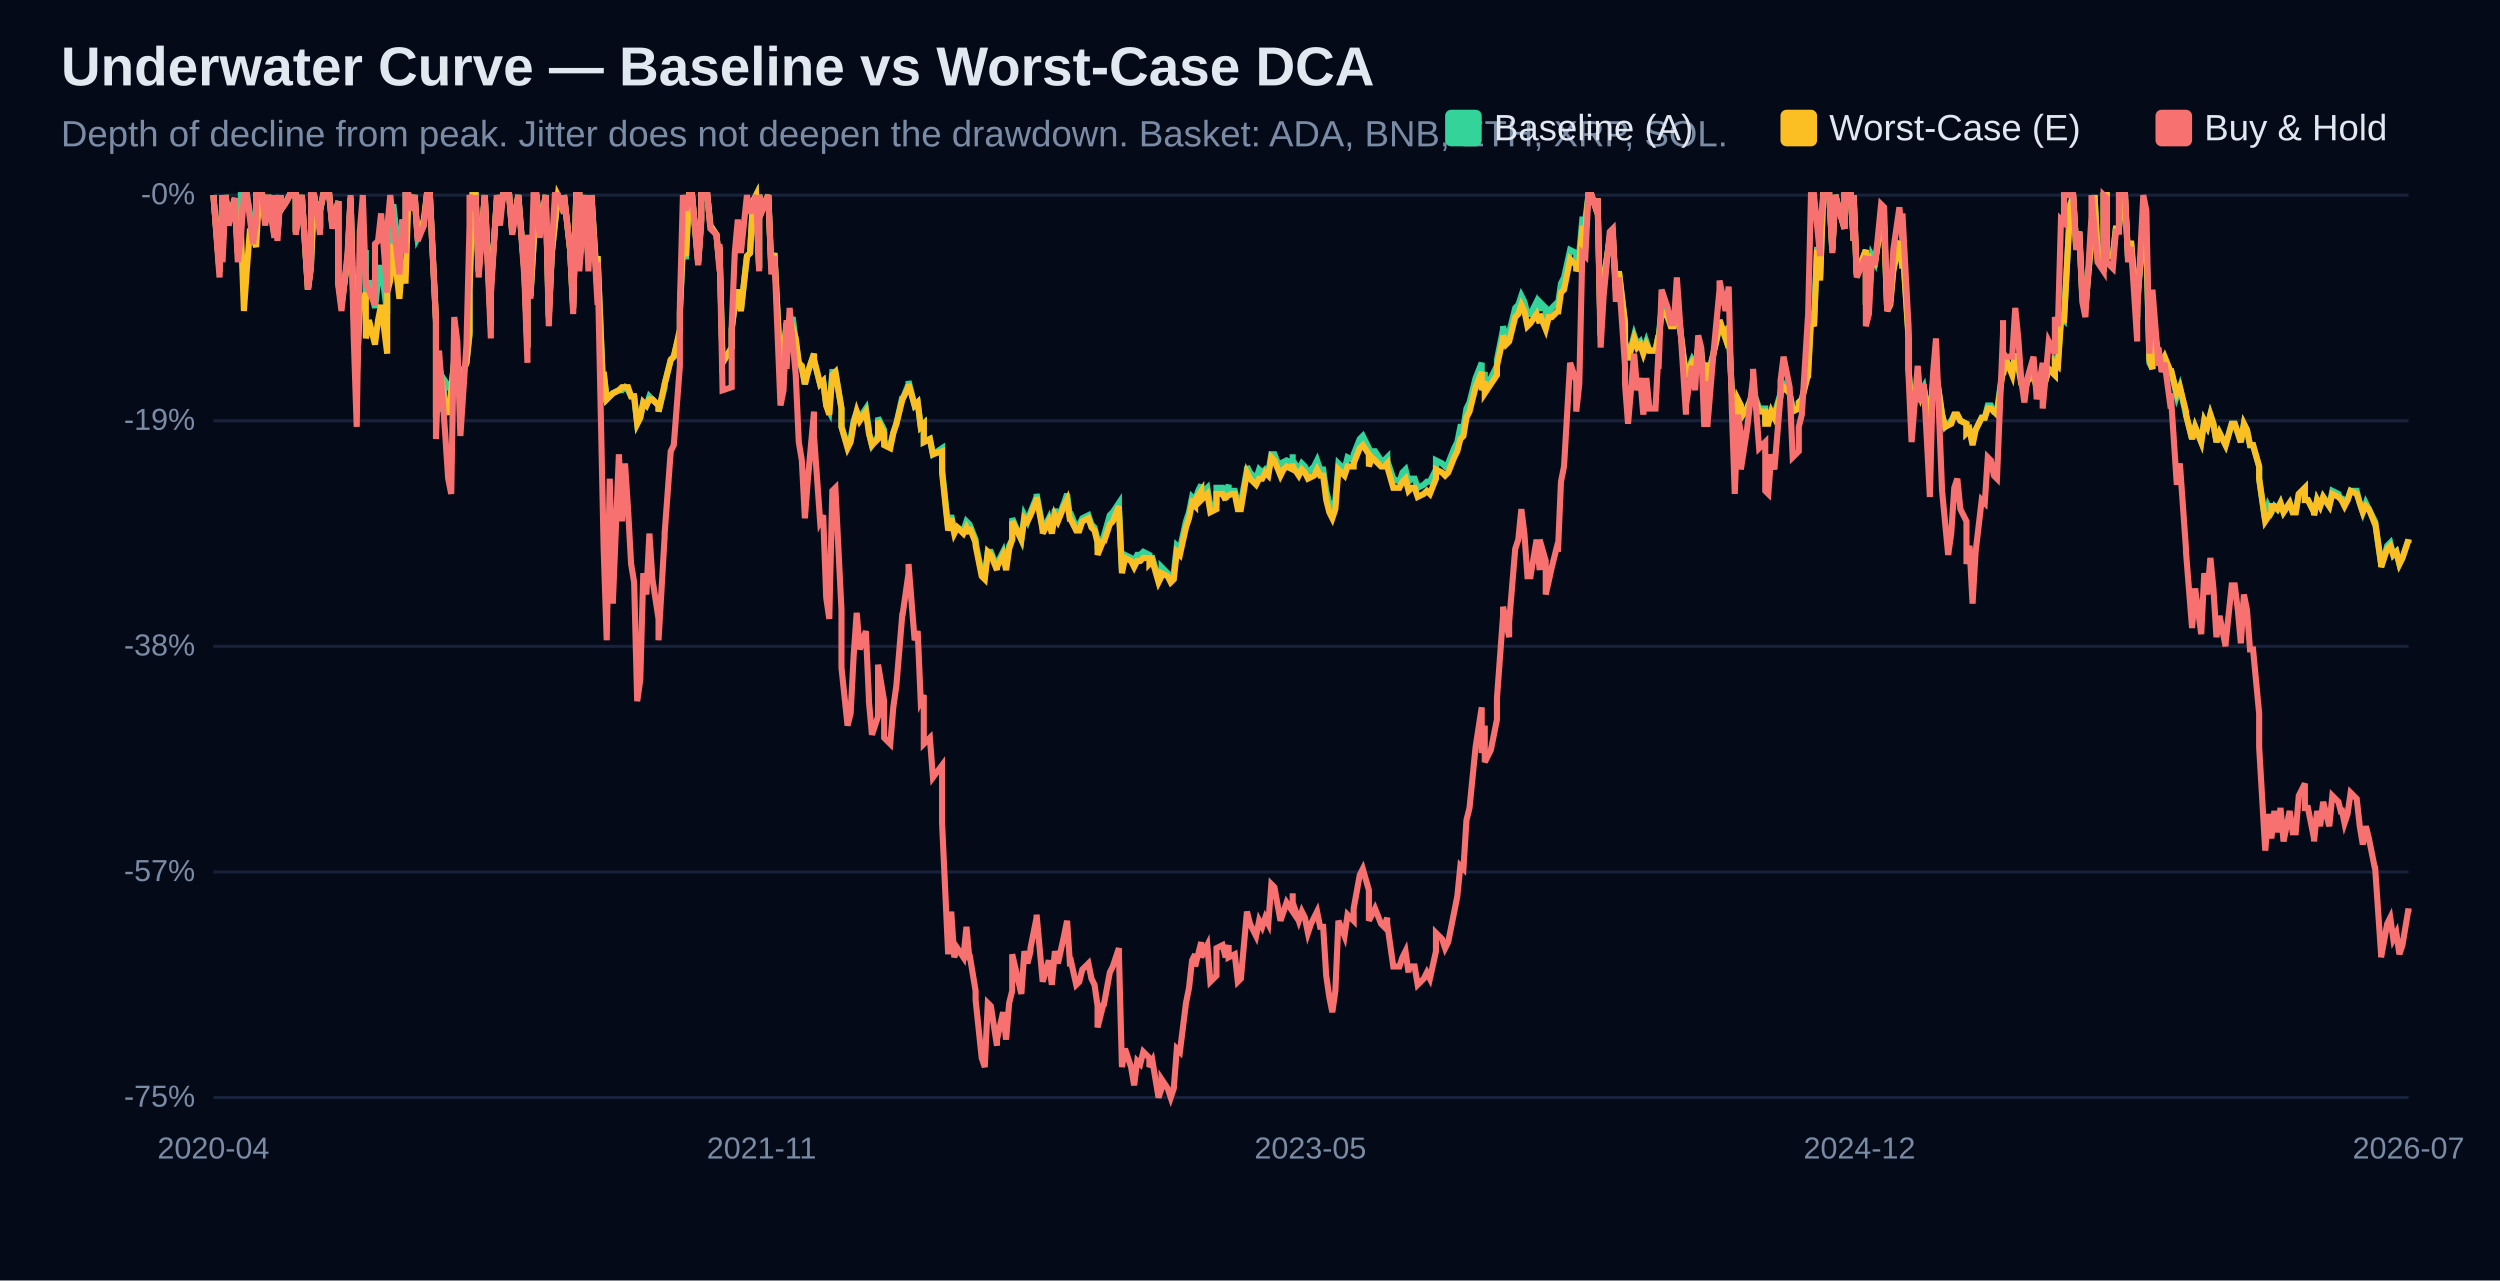
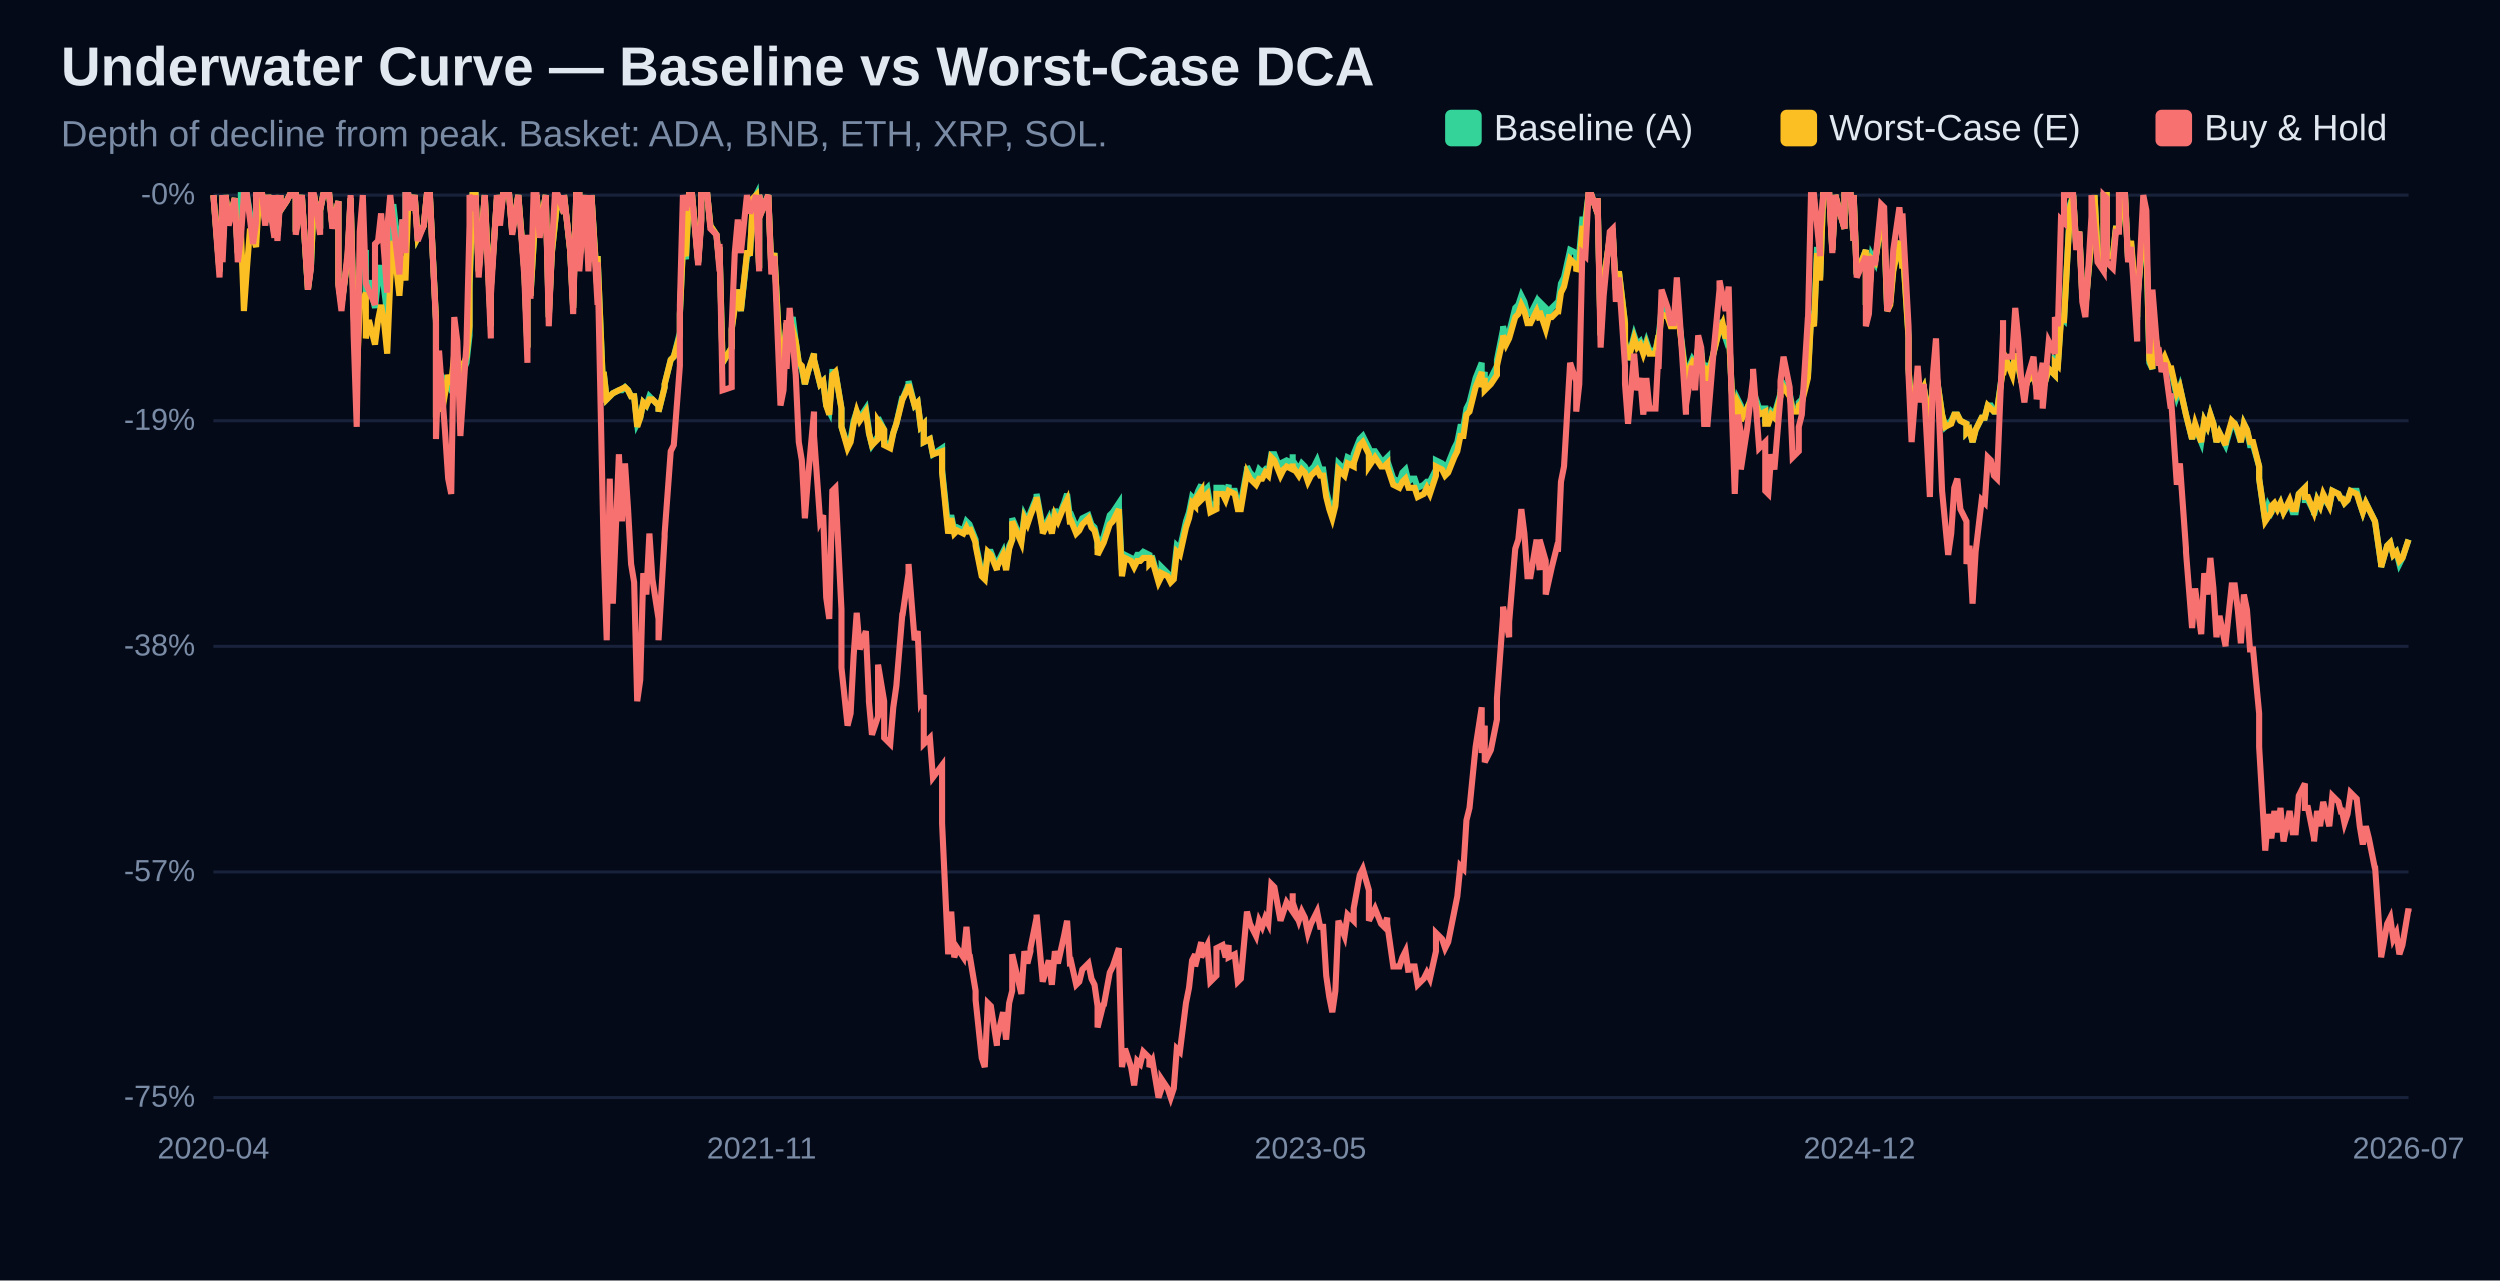
<svg xmlns="http://www.w3.org/2000/svg" width="820" height="420" viewBox="0 0 820 420" font-family="Plus Jakarta Sans,Segoe UI,Arial,sans-serif">
  <rect width="820" height="420" fill="#050a18" />
  <text x="20" y="28" font-size="18" font-weight="700" fill="#e2e8f0">Underwater Curve — Baseline vs Worst-Case DCA</text>
-   <text x="20" y="48" font-size="12" fill="#7a8ba5">Depth of decline from peak. Jitter does not deepen the drawdown. Basket: ADA, BNB, ETH, XRP, SOL.</text>
+   <text x="20" y="48" font-size="12" fill="#7a8ba5">Depth of decline from peak. Basket: ADA, BNB, ETH, XRP, SOL.</text>
  <line x1="70" y1="64.0" x2="790" y2="64.0" stroke="#18223a" stroke-width="1" />
  <text x="64" y="67.0" font-size="10" fill="#7a8ba5" text-anchor="end">-0%</text>
  <line x1="70" y1="138.0" x2="790" y2="138.0" stroke="#18223a" stroke-width="1" />
  <text x="64" y="141.0" font-size="10" fill="#7a8ba5" text-anchor="end">-19%</text>
  <line x1="70" y1="212.0" x2="790" y2="212.0" stroke="#18223a" stroke-width="1" />
  <text x="64" y="215.0" font-size="10" fill="#7a8ba5" text-anchor="end">-38%</text>
  <line x1="70" y1="286.0" x2="790" y2="286.0" stroke="#18223a" stroke-width="1" />
  <text x="64" y="289.0" font-size="10" fill="#7a8ba5" text-anchor="end">-57%</text>
  <line x1="70" y1="360.0" x2="790" y2="360.0" stroke="#18223a" stroke-width="1" />
  <text x="64" y="363.0" font-size="10" fill="#7a8ba5" text-anchor="end">-75%</text>
  <text x="70.0" y="380" font-size="10" fill="#7a8ba5" text-anchor="middle">2020-04</text>
  <text x="249.8" y="380" font-size="10" fill="#7a8ba5" text-anchor="middle">2021-11</text>
  <text x="429.8" y="380" font-size="10" fill="#7a8ba5" text-anchor="middle">2023-05</text>
  <text x="609.9" y="380" font-size="10" fill="#7a8ba5" text-anchor="middle">2024-12</text>
  <text x="790.0" y="380" font-size="10" fill="#7a8ba5" text-anchor="middle">2026-07</text>
  <polyline points="70,64 72,89 73,64 73,81 74,64 75,73 77,65 78,83 79,76 79,64 81,64 83,76 84,71 84,64 86,64 87,73 88,64 90,77 90,64 91,77 92,64 92,69 94,66 95,64 97,64 97,76 99,64 101,95 102,87 103,64 103,64 105,75 105,69 106,64 108,64 109,74 111,66 111,93 112,100 114,85 115,65 116,103 117,124 118,88 120,82 120,98 121,92 123,101 124,92 125,87 127,103 127,84 128,79 129,67 131,85 132,72 133,80 133,64 134,64 135,69 136,64 137,78 139,74 140,64 141,64 143,105 143,137 144,119 145,135 146,125 148,128 149,118 150,119 151,124 153,119 154,110 154,95 155,64 156,64 157,89 159,64 161,107 161,94 163,65 163,64 164,71 165,64 167,64 168,76 170,64 172,89 173,114 173,85 174,97 176,64 176,64 177,75 179,64 180,104 181,83 183,64 183,64 185,70 185,64 187,82 188,101 189,64 190,64 190,86 192,64 193,86 194,64 196,96 196,84 198,132 198,122 199,131 201,129 203,128 204,128 205,127 206,128 207,130 208,130 209,139 210,137 211,132 212,133 213,130 214,131 216,133 216,135 218,127 218,126 220,118 221,117 223,109 223,103 224,81 225,85 226,64 227,64 229,86 230,72 230,64 232,64 233,74 235,77 236,87 236,81 237,119 240,114 240,108 241,100 242,95 243,102 245,84 246,83 247,66 248,64 249,88 249,64 250,68 252,64 253,88 254,83 256,121 257,116 258,106 258,112 260,104 261,112 262,119 263,121 264,126 265,122 267,116 267,118 269,126 270,125 271,133 272,135 273,122 274,122 276,134 276,140 278,146 279,144 280,138 281,135 282,137 284,134 285,141 285,142 286,146 288,143 288,137 290,141 290,145 292,146 293,142 294,139 296,130 296,131 298,126 298,125 300,133 301,132 302,140 303,139 303,145 305,144 306,149 309,147 309,152 309,154 311,173 312,169 313,174 314,173 316,174 316,174 317,171 318,172 320,177 320,178 322,188 323,189 324,181 325,181 327,186 327,185 329,181 330,186 331,179 332,177 332,170 335,177 336,169 337,171 338,168 338,168 340,163 340,162 342,173 342,174 344,170 345,174 346,167 347,170 349,165 350,162 351,170 351,168 353,173 354,172 355,170 357,169 358,172 359,173 360,177 360,180 362,176 362,176 364,169 365,168 367,165 367,166 368,187 369,182 371,183 372,184 373,182 374,182 375,181 377,182 377,183 378,183 380,190 381,188 381,186 383,188 384,189 385,188 386,179 387,180 389,171 390,168 391,163 392,164 393,161 394,159 394,162 396,160 397,166 399,165 399,160 401,160 402,162 403,159 403,161 405,161 406,165 407,165 409,154 409,153 410,155 412,157 413,154 414,155 415,154 416,155 417,149 418,149 420,154 420,152 422,151 424,152 424,149 424,151 426,154 427,152 428,153 429,155 431,153 432,151 433,154 434,154 435,161 436,165 437,168 438,164 439,152 441,154 442,150 444,151 444,149 444,149 446,144 447,143 449,147 449,151 450,148 451,148 453,151 454,151 455,150 455,151 457,157 459,158 460,155 461,154 462,158 462,158 463,157 464,157 465,160 467,159 468,158 469,158 471,154 471,153 471,151 473,152 474,153 475,152 477,147 478,145 479,140 480,140 481,134 482,132 484,124 486,119 486,125 487,122 487,126 489,124 491,120 491,118 493,108 493,107 494,111 495,109 497,101 498,100 499,97 500,99 501,103 502,103 504,99 505,102 505,99 507,101 507,104 509,101 511,99 511,100 512,93 513,91 515,82 517,83 517,86 518,83 519,72 520,72 521,64 522,64 524,70 524,65 525,110 526,92 528,78 529,77 530,95 531,89 533,106 533,112 534,118 536,110 537,113 538,112 539,115 540,112 541,115 543,115 544,110 544,111 545,101 547,104 548,106 549,106 550,99 551,107 553,124 553,123 555,118 556,120 557,114 558,115 559,125 560,119 560,124 562,116 564,107 564,105 566,111 567,107 568,128 569,141 570,131 571,133 571,137 573,134 575,129 575,128 577,134 579,134 579,138 580,138 581,135 582,136 584,129 584,128 585,126 587,129 588,134 590,134 590,132 591,131 593,122 593,123 594,104 595,106 596,81 597,91 598,64 600,64 601,82 602,64 603,68 605,75 605,64 607,64 608,79 608,64 609,90 612,82 612,100 613,97 614,84 615,86 617,73 618,74 619,102 620,99 621,88 623,79 624,88 624,80 626,110 626,121 627,134 629,126 630,129 631,127 632,133 633,138 634,125 635,122 637,136 637,136 638,140 640,138 641,136 642,136 643,138 645,139 645,142 646,141 647,145 648,141 650,137 651,137 652,133 653,133 654,135 655,135 657,120 657,122 658,118 660,122 661,116 662,120 663,125 664,128 665,125 667,123 668,127 668,127 670,123 670,128 672,121 674,123 674,118 675,119 676,104 677,105 679,67 680,64 681,81 682,76 683,97 684,101 686,78 687,64 688,83 690,86 690,64 691,64 691,84 693,84 694,75 695,75 696,64 697,64 698,85 699,80 701,105 701,99 703,76 704,79 705,119 706,121 706,105 708,117 709,119 710,118 712,122 712,121 714,130 715,127 717,136 717,136 719,144 719,144 720,140 722,145 723,138 724,140 725,136 726,139 727,145 728,142 730,146 730,146 732,139 733,139 734,142 735,145 736,139 737,141 738,146 739,146 741,153 741,157 743,171 744,166 745,168 746,166 747,167 748,165 749,168 751,165 752,168 753,168 754,162 756,160 756,164 757,164 759,168 759,169 760,164 761,166 762,163 764,166 765,161 767,162 768,164 768,163 769,165 770,164 771,161 773,161 774,165 775,168 776,165 777,167 779,171 779,171 781,185 781,186 783,179 784,178 785,182 786,181 787,185 788,183 790,177 790,177" fill="none" stroke="#34d399" stroke-width="2" />
-   <polyline points="70,64 72,89 73,64 73,81 74,64 75,73 77,65 78,83 79,75 80,102 81,88 82,75 84,81 85,64 86,64 87,73 88,64 90,77 90,64 91,77 92,64 92,69 94,66 95,64 97,64 97,76 99,64 101,95 102,87 103,64 103,64 105,75 105,69 106,64 108,64 109,74 111,66 111,93 112,100 114,85 115,65 116,103 117,124 118,101 120,96 120,111 121,105 123,113 124,105 125,100 127,116 127,96 128,92 129,80 131,98 132,85 133,93 134,64 134,64 135,69 136,64 137,78 139,72 140,64 141,64 143,105 143,137 144,119 146,133 147,136 148,128 149,118 150,119 151,124 153,119 154,109 154,95 155,64 156,64 157,89 159,64 161,107 161,94 163,65 163,64 164,71 165,64 167,64 168,76 170,64 172,89 173,114 173,85 174,97 176,64 176,64 177,75 179,64 180,104 181,83 183,64 183,64 185,68 185,64 187,82 188,101 189,64 190,64 190,86 192,64 193,86 194,64 196,96 196,84 198,132 198,122 199,131 201,129 203,128 204,127 205,127 206,127 207,130 208,130 209,139 210,137 211,132 212,133 213,131 214,131 216,133 216,135 218,126 218,126 220,118 221,117 223,108 223,102 224,80 225,84 226,64 227,64 229,86 230,72 230,64 232,64 233,74 235,77 236,87 236,81 237,119 240,114 240,108 241,100 242,95 243,102 245,84 246,83 247,66 248,64 249,88 249,64 250,69 252,64 253,88 254,83 256,121 257,116 258,106 258,112 259,104 261,111 262,119 263,120 264,126 265,122 267,116 267,118 269,126 270,125 271,133 272,136 273,123 274,122 276,134 276,140 278,147 279,145 280,139 281,135 282,138 284,135 285,142 285,142 286,146 288,144 288,138 290,142 290,146 292,147 293,142 294,139 296,131 296,131 298,127 298,126 300,133 301,132 302,140 303,139 303,145 305,144 306,149 309,148 309,153 309,155 311,174 312,170 313,175 314,173 316,175 317,173 318,175 318,173 320,178 320,179 322,189 323,190 324,181 325,182 327,187 327,186 329,182 330,187 331,180 332,177 332,171 335,177 336,170 337,171 338,169 338,169 340,164 340,163 342,174 342,175 344,171 345,175 346,169 347,171 349,166 350,164 351,171 351,170 353,174 354,174 355,171 357,170 358,173 359,174 360,178 360,182 362,177 362,178 364,172 365,171 367,166 367,167 368,188 369,183 371,184 372,186 373,184 374,184 375,183 377,183 377,185 378,184 380,191 381,189 381,188 383,189 384,191 385,190 386,181 387,182 389,173 390,170 391,165 392,166 392,164 394,161 394,164 396,162 397,168 399,167 399,162 401,162 402,164 402,163 404,162 405,162 406,167 407,167 409,155 409,155 410,157 412,159 413,157 414,157 415,155 416,156 417,150 418,151 420,156 421,154 422,153 424,154 424,152 424,153 426,156 427,154 428,155 429,157 431,156 432,154 433,156 434,156 435,164 436,168 437,170 438,167 439,154 441,156 442,153 444,153 444,152 444,152 446,147 447,146 449,149 449,153 450,150 451,151 453,153 454,153 455,152 455,153 457,160 459,160 460,158 461,157 462,161 462,161 463,160 464,160 465,163 467,162 468,161 469,162 471,157 471,156 471,154 473,155 474,156 475,155 477,150 478,148 479,144 480,143 481,137 482,135 484,127 486,122 486,128 487,125 487,129 489,126 491,123 491,120 493,111 493,110 494,113 495,112 497,104 498,103 499,100 500,102 501,107 502,106 504,103 505,106 505,103 507,108 508,104 509,104 511,102 511,103 512,96 513,95 515,85 517,87 517,89 518,86 519,75 520,75 521,64 522,64 524,70 524,65 525,110 526,92 528,78 529,77 530,95 531,89 533,106 533,112 534,118 536,111 537,114 538,113 539,116 540,113 541,115 543,115 544,110 544,112 545,102 547,104 548,107 549,107 550,99 551,107 553,124 553,123 555,119 556,121 557,114 558,116 559,125 560,119 560,125 562,116 564,107 564,105 566,111 567,107 568,128 569,141 570,131 571,133 571,137 573,134 575,129 575,129 577,135 579,135 579,139 580,139 581,135 582,137 584,130 584,129 585,127 587,129 588,135 590,134 590,132 591,131 593,123 593,124 594,105 595,107 596,82 597,92 598,64 600,64 601,82 602,64 603,68 605,75 605,64 607,64 608,79 608,64 609,90 612,82 612,100 613,97 614,85 615,86 617,73 618,74 619,102 620,100 621,89 623,79 624,88 624,80 626,111 626,121 627,135 629,126 630,130 631,127 632,133 633,139 634,126 635,122 637,136 637,136 638,140 640,139 641,136 642,136 643,138 645,139 645,142 646,141 647,146 648,141 650,137 651,137 652,134 653,134 654,135 655,136 657,121 657,123 658,118 660,123 661,116 662,120 663,126 664,128 665,125 667,123 668,127 668,128 670,124 670,128 672,121 674,123 674,119 675,120 676,105 677,105 679,68 680,64 681,81 682,76 683,97 684,101 686,78 687,64 688,83 690,86 690,64 691,64 691,84 693,84 694,75 695,75 696,64 697,64 698,84 699,79 701,104 701,98 703,75 704,79 705,118 706,121 706,106 708,116 709,119 710,117 712,122 712,121 714,129 715,127 717,135 717,136 719,144 719,144 720,140 722,145 723,138 724,140 725,136 726,139 727,145 728,142 730,146 730,146 732,139 733,139 734,142 735,145 736,139 737,141 738,146 739,146 741,153 741,157 743,171 745,168 745,166 746,166 747,167 748,165 749,168 751,165 752,168 753,168 754,162 756,160 756,164 757,164 759,168 759,169 760,164 761,166 762,163 764,166 765,162 767,163 768,164 768,164 769,166 770,164 771,161 773,162 774,165 775,168 776,166 777,167 779,172 779,171 781,185 781,186 783,180 784,179 785,182 786,181 787,185 788,183 790,177 790,178" fill="none" stroke="#fbbf24" stroke-width="2" />
+   <polyline points="70,64 72,89 73,64 73,81 74,64 75,73 77,65 78,83 79,75 80,102 81,88 82,75 84,81 85,64 86,64 87,73 88,64 90,75 90,64 91,77 92,64 92,69 94,66 95,64 97,64 97,76 99,64 101,95 102,87 103,64 103,64 105,75 105,69 106,64 108,64 109,74 111,66 111,93 112,100 114,85 115,65 116,103 117,124 118,101 120,96 120,111 121,105 123,113 124,105 125,100 126,106 127,116 128,92 129,79 131,97 132,84 133,92 134,64 134,64 135,69 136,64 137,78 139,74 140,64 141,64 143,105 143,137 144,119 145,135 147,123 148,126 149,116 150,117 151,122 153,117 154,107 154,93 155,64 156,64 157,89 159,64 161,107 161,94 163,65 163,64 164,71 165,64 167,64 168,76 170,64 172,89 173,114 173,85 174,97 176,64 176,64 177,75 179,64 180,104 181,83 183,64 183,64 185,70 185,64 187,82 188,101 189,64 190,64 190,86 192,64 193,86 194,64 196,96 196,84 198,132 198,122 199,131 201,129 203,128 203,128 205,127 206,128 207,130 208,130 209,140 210,137 211,132 212,133 213,131 214,131 216,133 216,135 218,127 218,126 220,118 221,117 223,110 223,103 224,81 225,84 226,64 227,64 229,86 230,72 230,64 232,64 233,74 235,77 236,87 236,81 237,119 240,114 240,108 241,101 242,95 243,102 245,83 246,83 247,65 248,64 249,88 249,64 250,69 252,64 253,88 254,83 256,121 257,116 258,106 258,112 259,104 261,112 262,119 263,120 264,126 265,122 267,116 267,118 269,126 270,125 271,133 272,136 273,123 274,122 276,134 276,140 278,147 279,145 280,139 281,135 282,138 284,135 285,142 285,142 286,146 288,144 288,138 290,141 290,146 292,147 293,142 294,139 296,131 296,131 298,127 298,126 300,133 301,132 302,140 303,139 303,145 305,144 306,149 309,148 309,153 309,155 311,175 312,170 313,175 314,174 316,175 317,173 318,175 318,173 320,178 320,179 322,189 323,190 324,181 325,182 327,187 327,186 329,182 330,187 331,180 332,177 332,171 335,178 336,170 337,172 338,169 338,169 340,164 340,163 342,174 342,175 344,171 345,175 346,169 347,171 349,166 350,164 351,172 351,170 353,175 354,174 355,172 357,170 358,173 359,174 360,178 360,182 362,178 362,178 364,172 365,171 367,167 367,168 368,189 369,183 371,184 372,186 373,184 374,184 375,183 377,183 377,185 378,184 380,191 381,189 381,188 383,189 384,191 385,190 386,181 387,182 389,173 390,170 391,165 392,166 392,164 394,161 394,164 396,162 397,168 399,167 399,162 401,162 402,164 402,164 403,161 405,162 406,167 407,167 409,155 409,155 410,157 412,159 413,157 414,157 415,155 416,156 417,150 418,151 420,156 421,154 422,153 424,154 424,152 424,153 426,156 427,154 428,155 429,158 430,156 432,154 433,156 434,156 435,163 436,167 437,170 438,166 439,154 441,156 442,152 444,153 444,151 444,152 446,146 447,145 449,149 449,150 449,153 451,150 453,153 454,153 455,152 455,153 457,159 459,160 460,158 461,157 462,160 462,160 463,160 464,160 465,163 467,162 468,160 469,162 471,156 471,156 471,153 473,154 474,156 475,155 477,150 478,148 479,143 480,143 481,136 482,135 484,127 486,122 486,127 487,124 487,128 489,126 491,123 491,120 493,111 493,110 494,113 495,111 497,104 498,103 499,100 500,102 501,106 502,106 504,102 505,105 505,102 507,108 508,104 509,104 511,102 511,103 512,96 513,94 515,85 517,87 517,89 518,87 519,75 520,75 521,64 522,64 524,70 524,65 525,110 526,92 528,78 529,77 530,95 531,89 533,106 533,112 534,118 536,111 537,114 538,113 539,116 540,113 541,116 543,116 544,110 544,112 545,103 547,104 548,107 549,107 550,100 551,108 553,125 553,123 555,119 556,121 557,114 558,116 559,125 560,120 560,125 562,116 564,108 565,106 566,111 567,107 568,128 569,142 570,132 571,134 571,138 573,134 575,130 575,129 577,136 579,135 579,139 580,139 581,136 582,137 584,130 584,129 585,127 587,130 588,135 590,135 590,133 591,132 593,124 593,124 594,105 595,107 596,83 597,92 598,64 600,64 601,82 602,64 603,68 605,75 605,64 607,64 608,79 608,64 609,90 612,82 612,100 613,97 614,85 615,86 617,73 618,74 619,102 620,100 621,89 623,79 624,88 624,80 626,111 626,121 627,135 629,126 630,129 631,127 632,133 633,139 634,126 635,122 637,136 637,136 638,140 640,139 641,136 642,136 643,138 645,139 645,142 646,141 647,145 648,141 650,137 651,137 652,133 653,134 654,135 655,135 657,121 657,123 658,118 660,123 661,116 662,120 663,125 664,128 665,125 667,123 668,127 668,128 670,124 670,128 672,121 674,123 674,119 675,120 676,105 677,105 679,68 680,64 681,81 682,76 683,97 684,101 686,78 687,64 688,83 690,86 690,64 691,64 691,84 693,84 694,75 695,75 696,64 697,64 698,85 699,79 701,104 701,98 703,75 704,79 705,118 706,121 706,105 708,116 709,119 710,117 712,122 712,120 714,129 715,127 717,136 717,136 719,144 719,144 720,139 722,145 723,138 724,140 725,136 726,139 727,145 728,142 730,146 730,145 732,138 733,139 734,141 735,145 736,139 737,141 738,145 739,145 741,153 741,157 743,171 745,168 745,166 746,165 747,167 748,165 749,168 751,164 752,167 753,167 754,162 756,160 756,163 757,163 759,168 759,168 760,164 761,166 762,162 764,166 765,161 767,162 768,164 768,163 769,165 770,164 771,161 773,162 774,165 775,168 776,165 777,167 779,171 779,171 781,185 781,186 783,179 784,178 785,182 786,181 787,184 788,183 790,177 790,177" fill="none" stroke="#fbbf24" stroke-width="2" />
  <polyline points="70,64 72,91 73,64 73,86 74,64 75,74 77,65 78,86 79,78 80,64 81,64 83,80 84,73 84,64 86,64 87,74 88,64 90,78 90,64 91,79 92,64 92,69 94,66 95,64 97,64 97,77 99,64 101,95 102,88 102,64 103,64 105,77 105,69 106,64 108,64 109,75 111,66 111,94 112,102 114,83 115,64 116,110 117,140 118,76 119,64 120,93 123,100 123,80 124,79 125,70 127,96 127,75 128,64 129,73 131,90 132,72 133,83 133,64 134,64 135,69 136,64 137,79 139,74 140,64 141,64 143,106 143,144 144,115 146,142 147,157 148,162 149,104 150,112 151,143 153,113 154,74 154,64 156,69 156,64 157,91 159,64 161,111 161,97 163,64 163,64 164,74 165,64 167,64 168,77 170,64 172,91 173,119 173,77 174,98 175,64 176,64 177,78 179,64 180,107 181,81 182,64 183,64 185,70 185,64 187,82 188,103 189,64 190,64 190,89 192,64 193,89 194,64 196,100 196,86 198,180 199,210 200,157 201,198 203,149 204,171 205,152 206,167 207,185 208,191 209,230 210,223 211,188 212,195 213,175 214,190 216,203 216,210 218,176 218,175 220,148 221,146 223,120 223,100 224,64 225,69 226,64 227,64 229,87 230,73 230,64 232,64 233,75 235,77 236,89 236,80 237,128 240,127 240,107 241,83 242,72 243,83 245,64 245,64 246,70 248,64 249,89 249,64 250,69 252,64 253,90 254,84 256,133 257,128 258,105 258,121 259,101 261,123 262,145 263,151 264,170 265,157 267,135 267,143 269,171 270,169 271,196 272,203 273,161 274,160 276,200 276,219 278,238 279,234 280,215 281,201 282,213 284,207 285,229 285,230 286,241 288,235 288,218 290,230 290,242 292,244 293,232 294,225 296,201 296,202 298,188 298,185 300,210 301,207 302,230 303,228 303,244 305,242 306,255 309,251 309,266 309,270 311,313 312,299 313,314 314,311 316,314 317,304 318,315 318,313 320,325 320,328 322,347 323,350 324,329 325,330 327,343 327,341 329,332 330,341 331,329 332,325 332,313 335,326 336,312 337,316 338,312 338,311 340,301 340,300 342,322 342,322 344,315 345,323 346,312 347,316 349,307 350,302 351,317 351,314 353,323 354,322 355,318 357,316 358,321 359,323 360,330 360,337 362,329 362,330 364,319 365,317 367,311 367,313 368,350 369,344 371,350 372,356 373,348 374,349 375,345 377,347 377,350 378,348 380,360 381,357 381,354 383,357 384,360 385,357 386,344 387,345 389,329 390,324 391,315 392,313 392,317 394,309 394,314 396,310 397,322 399,320 399,311 401,310 402,314 403,310 403,314 405,313 406,322 407,321 409,299 409,299 410,303 412,307 413,302 414,304 415,301 416,303 417,290 418,291 420,302 421,299 422,296 424,299 424,293 424,296 426,302 427,299 428,301 429,306 430,303 432,299 433,304 434,304 435,320 436,327 437,332 438,325 439,302 441,307 442,300 444,302 444,298 444,298 446,287 447,285 449,292 449,296 449,302 451,298 453,303 454,304 455,301 455,303 457,317 459,317 460,314 461,312 462,319 462,318 463,317 464,317 465,323 467,321 468,319 469,321 471,312 471,311 471,306 473,308 474,311 475,309 477,299 478,294 479,284 480,285 481,269 482,265 484,245 486,232 486,247 487,238 487,250 489,246 491,236 491,229 493,202 493,199 495,209 495,204 497,180 498,177 499,167 500,175 501,189 502,189 504,177 505,187 505,177 507,184 507,195 509,186 511,178 511,181 512,158 513,153 515,119 517,125 517,135 518,126 519,83 520,84 521,64 522,64 524,70 524,65 525,114 526,97 528,76 529,75 530,99 531,91 533,120 533,126 534,139 536,116 537,128 538,124 539,136 540,124 541,134 543,134 544,115 544,121 545,95 547,101 548,106 549,106 550,91 551,105 553,136 553,133 555,120 556,128 557,110 558,114 559,140 560,125 560,140 562,116 564,95 564,92 566,102 567,94 568,133 569,162 570,136 571,142 571,154 573,141 575,124 575,121 577,147 579,145 579,161 580,162 581,149 582,154 584,130 584,125 585,117 587,127 588,150 590,148 590,140 591,136 593,104 593,106 594,64 595,64 597,84 597,76 598,64 600,64 601,83 602,64 603,68 605,75 605,64 607,64 608,79 608,64 609,91 612,84 612,107 613,103 614,84 615,87 617,67 618,68 619,102 620,99 621,82 623,68 624,79 624,70 626,107 626,123 627,145 629,120 630,132 631,126 632,144 633,163 634,123 635,111 637,161 637,161 639,182 640,175 641,160 642,157 643,167 645,171 645,185 646,179 647,198 648,181 650,164 651,165 652,150 653,151 654,156 655,157 657,109 657,105 657,117 660,117 661,101 662,111 663,125 664,132 665,124 667,117 668,130 668,131 670,119 670,134 672,112 674,116 674,104 675,107 676,72 677,73 677,64 680,64 681,82 682,76 683,99 684,104 686,71 686,64 688,86 690,89 690,64 691,65 691,86 693,88 694,76 695,76 695,64 697,64 698,86 699,81 701,112 701,103 703,64 704,69 705,116 706,95 708,120 708,114 709,122 710,119 712,134 712,129 714,159 715,152 717,180 717,181 719,206 719,206 720,193 722,208 723,188 724,195 725,183 726,193 727,209 728,202 730,212 730,211 732,192 733,192 734,200 735,211 736,195 737,200 738,213 739,213 741,234 741,245 743,279 744,267 745,275 746,266 747,273 748,265 749,276 751,266 752,273 753,273 754,261 756,257 756,265 757,265 759,275 759,276 760,266 761,271 762,263 764,271 765,261 767,263 768,267 768,265 769,270 770,267 771,260 773,262 774,271 775,277 776,271 777,275 779,285 779,284 781,313 781,314 783,303 784,301 785,308 786,306 787,313 788,310 790,298 790,299" fill="none" stroke="#f87171" stroke-width="2" />
  <text x="723" y="46" font-size="12" fill="#e2e8f0">Buy &amp; Hold</text>
  <rect x="707" y="36" width="12" height="12" rx="2" fill="#f87171" />
  <text x="600" y="46" font-size="12" fill="#e2e8f0">Worst-Case (E)</text>
  <rect x="584" y="36" width="12" height="12" rx="2" fill="#fbbf24" />
  <text x="490" y="46" font-size="12" fill="#e2e8f0">Baseline (A)</text>
  <rect x="474" y="36" width="12" height="12" rx="2" fill="#34d399" />
</svg>
